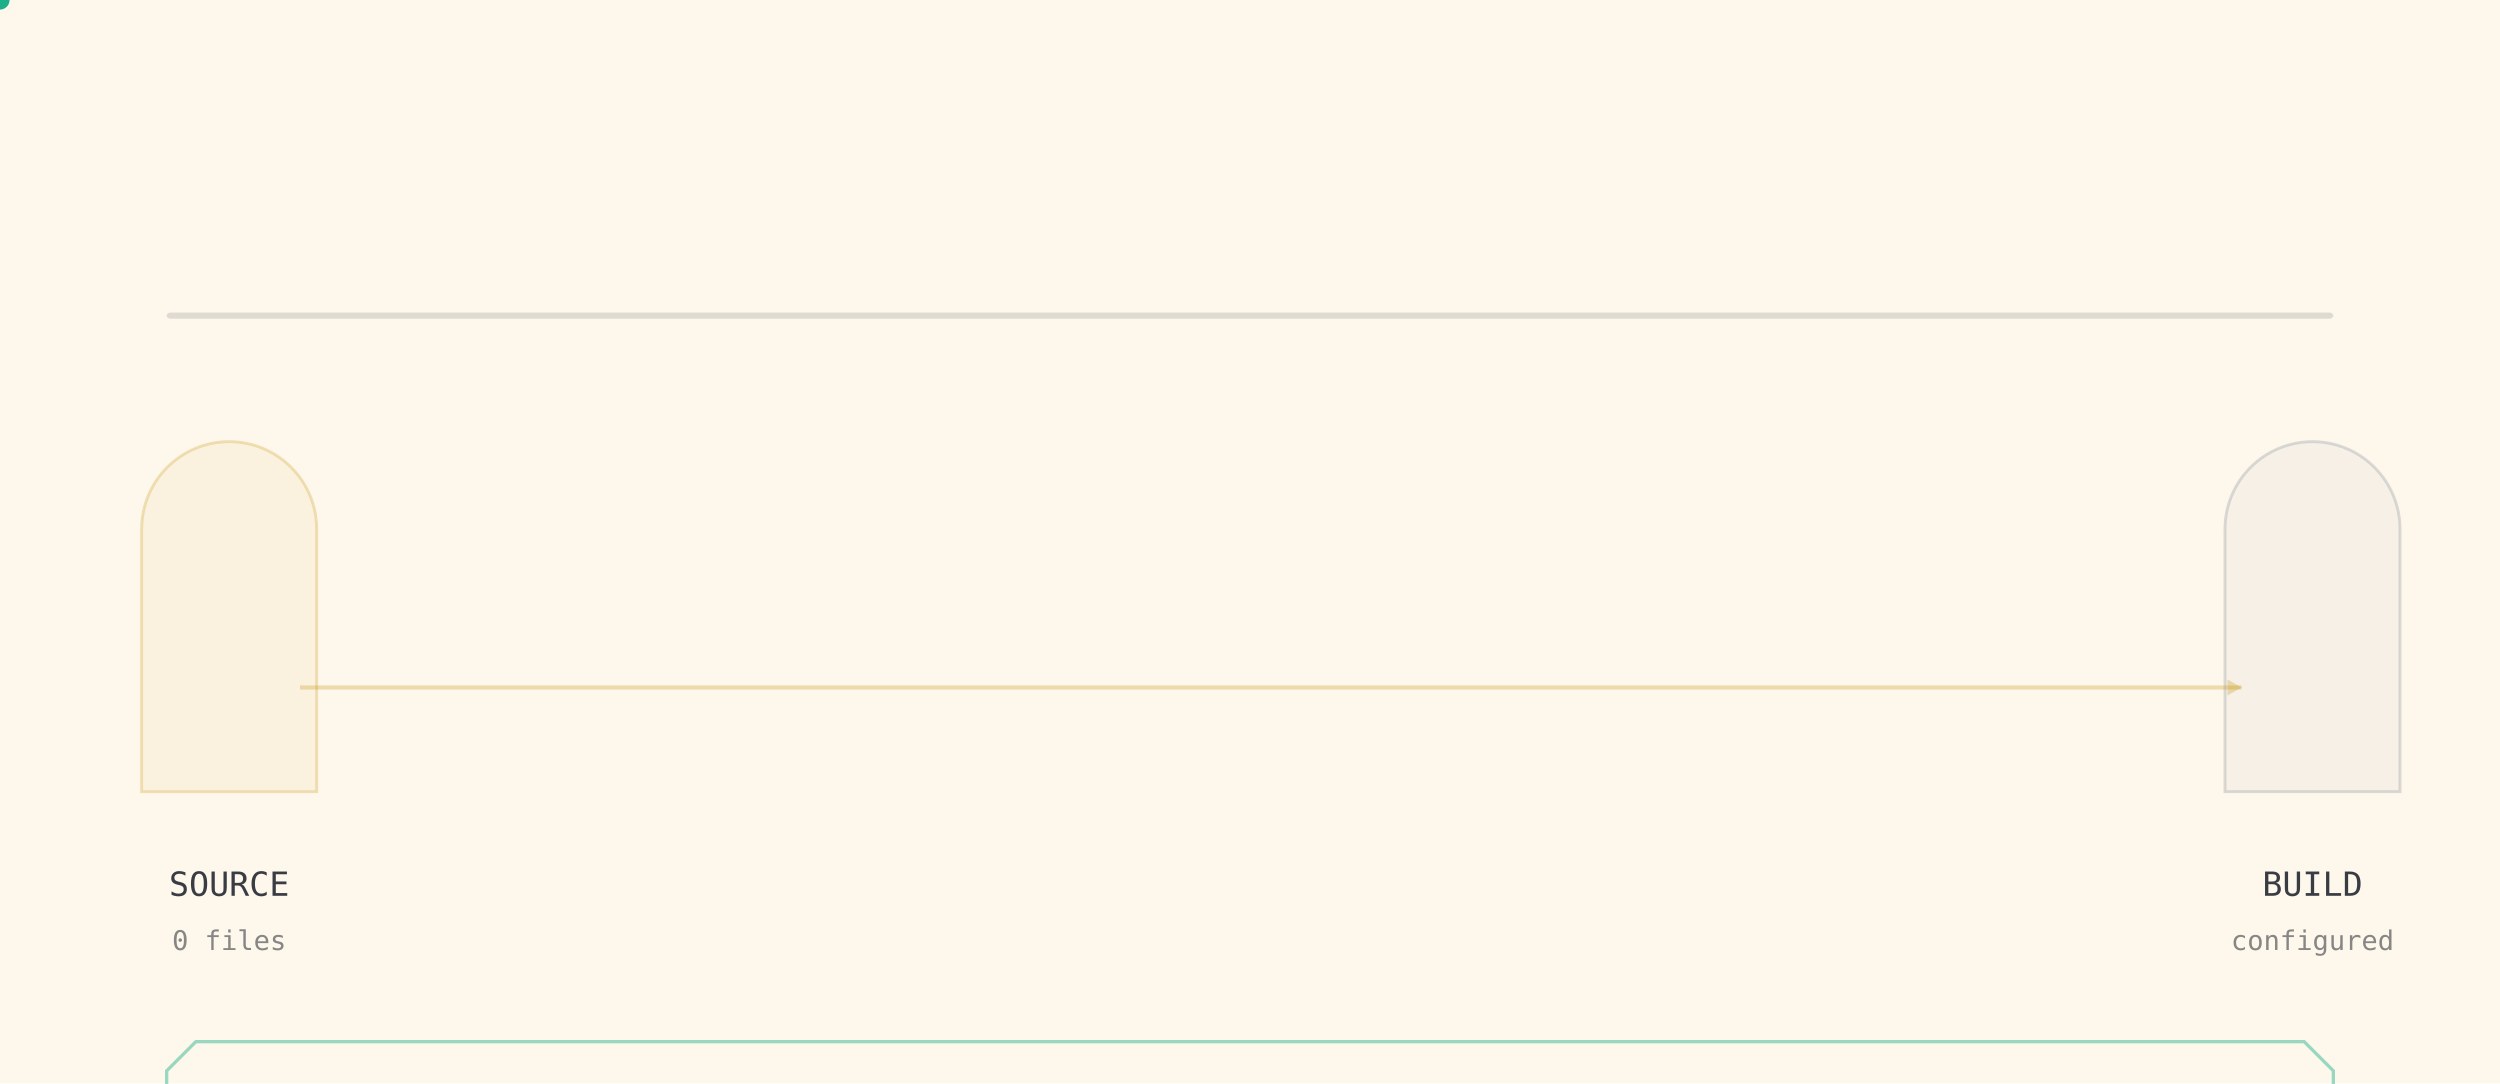
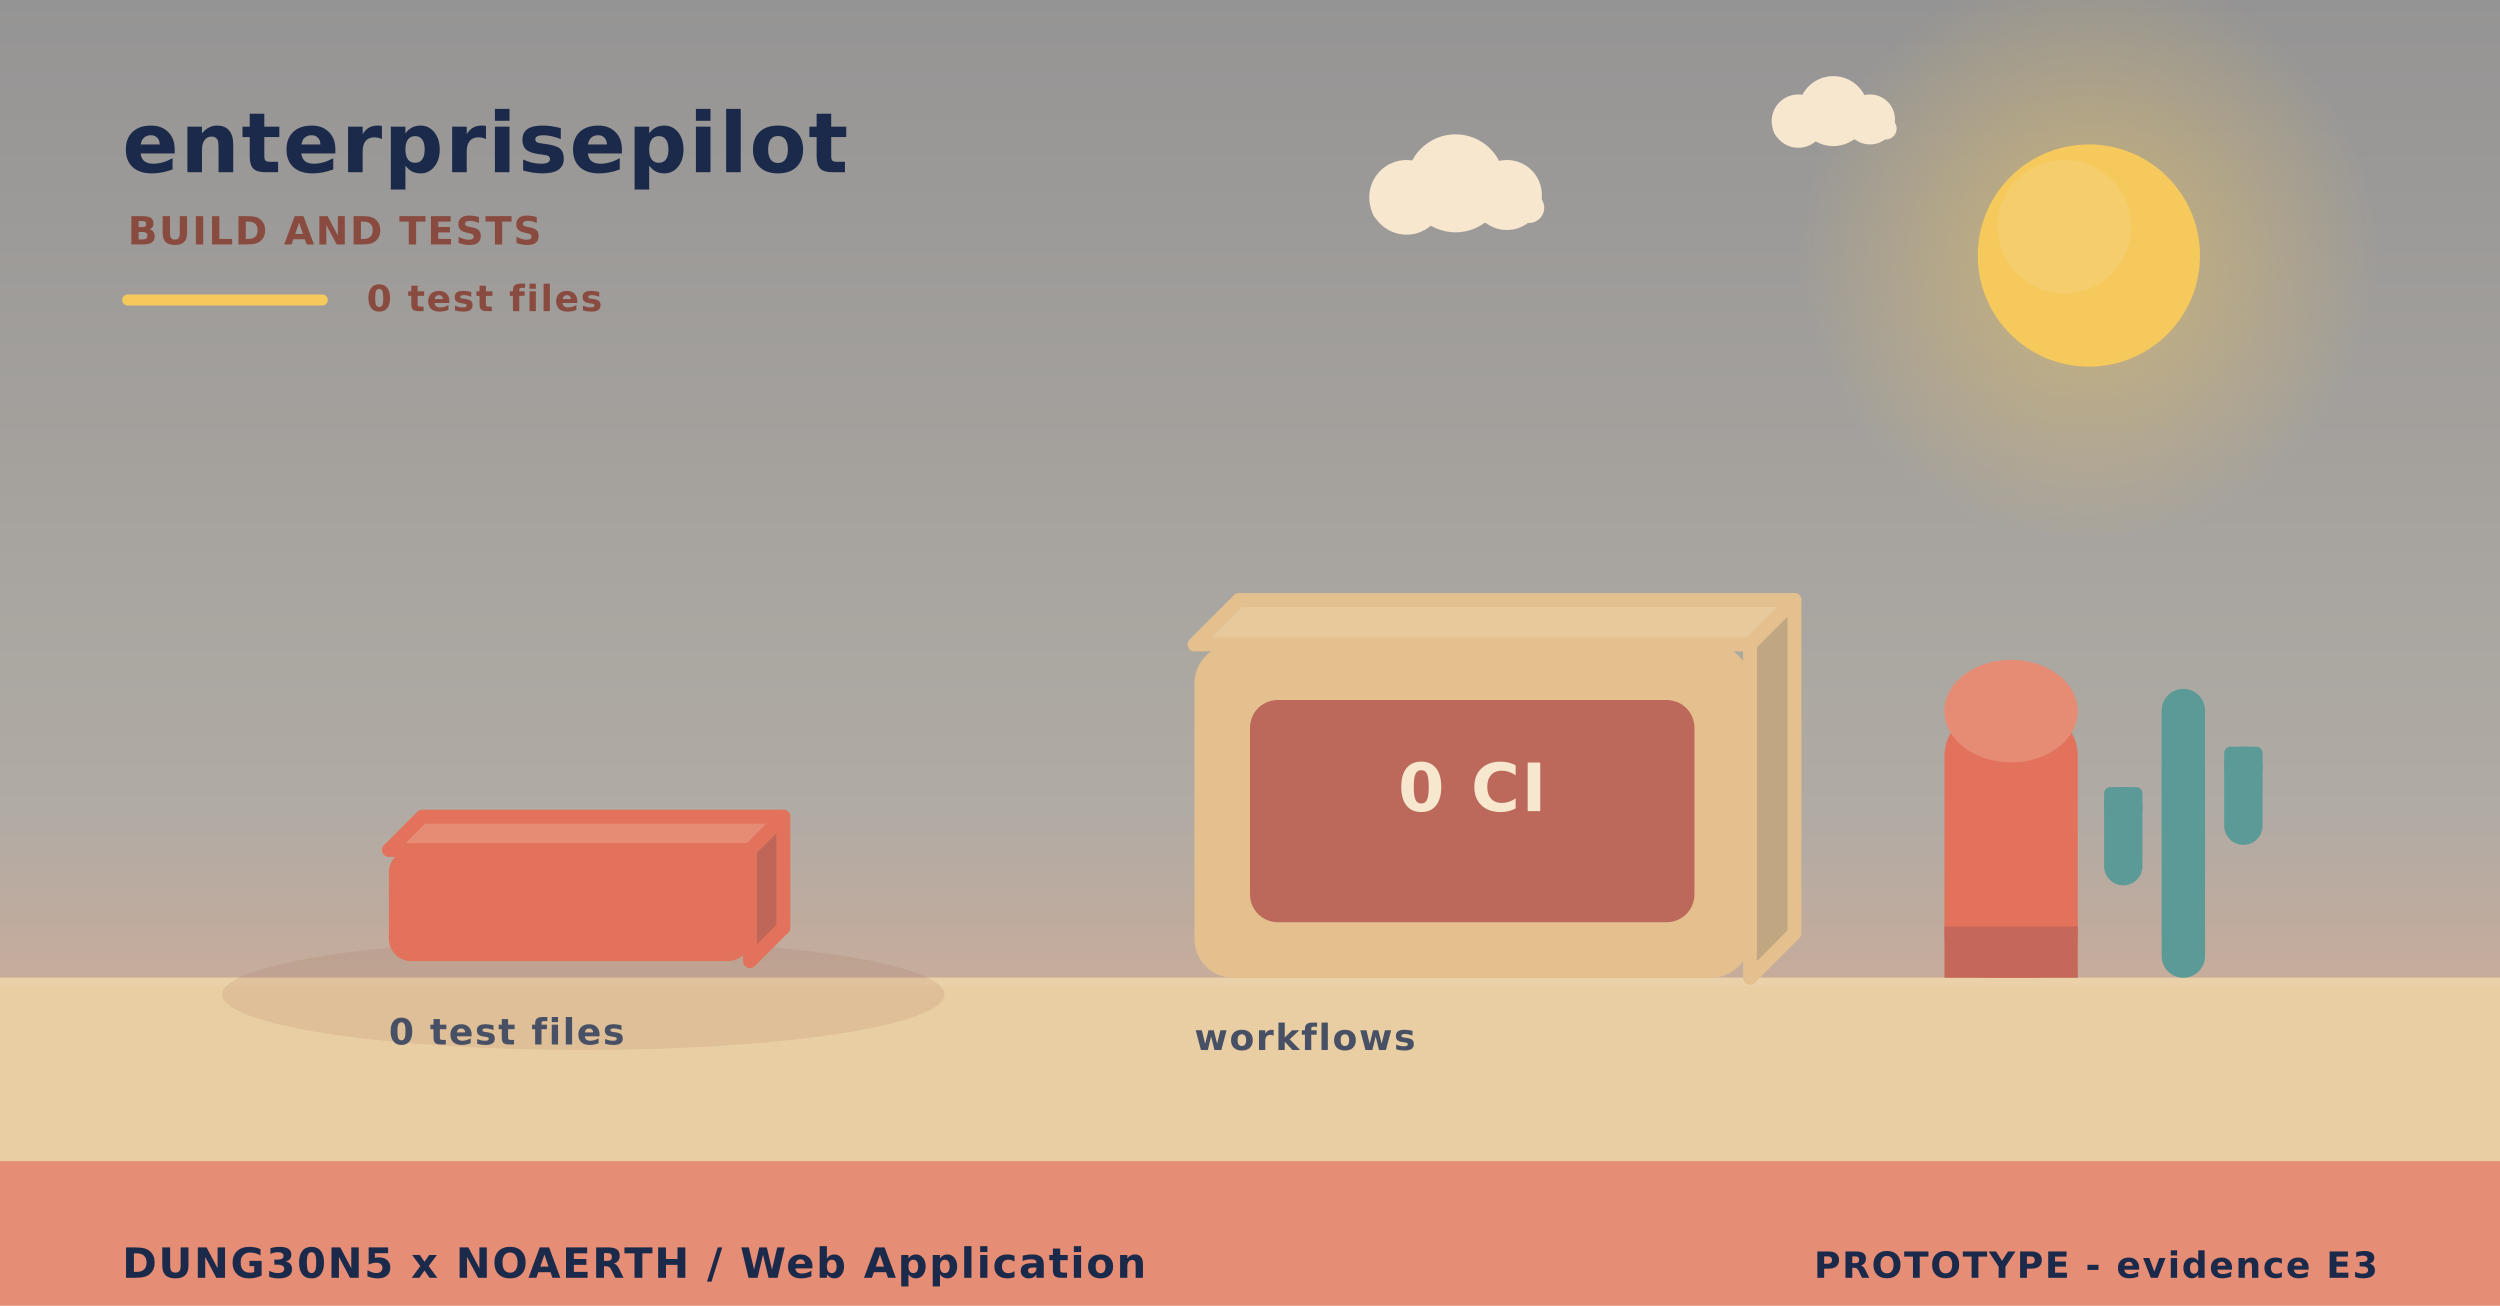
- <svg xmlns="http://www.w3.org/2000/svg" viewBox="0 0 1200 520" width="1200" height="520" role="img" aria-label="enterprisepilot build evidence">
-   <rect width="1200" height="520" fill="#fef8ec" />
-   <defs>
-     <linearGradient id="gb" x1="0" y1="0" x2="1" y2="1">
-       <stop offset="0%" stop-color="#c78f02" />
-       <stop offset="100%" stop-color="#6e7788" />
-     </linearGradient>
-   </defs>
-   <rect x="80.00" y="150.00" width="1040.00" height="3.00" rx="2.00" fill="rgba(37,40,49,0.140)" opacity="1.00" />
-   <path d="M68.00,380.00 L68.00,254.00 A42.00,42.00 0 0 1 152.00,254.00 L152.00,380.00 Z" fill="rgba(199,143,2,0.100)" opacity="0.55" stroke="rgba(199,143,2,0.450)" stroke-width="1.4" />
-   <polygon points="-192.26,189.00 -136.83,221.00 -136.83,157.00 -192.26,125.00" fill="#036148" opacity="0.95" />
-   <polygon points="-247.68,221.00 -192.26,253.00 -192.26,189.00 -247.68,157.00" fill="#565d6a" opacity="0.95" />
-   <polygon points="-192.26,125.00 -136.83,157.00 -192.26,189.00 -247.68,157.00" fill="#c78f02" opacity="0.95" />
-   <text x="110" y="430" font-family="ui-monospace,Menlo,monospace" font-size="16" fill="rgba(37,40,49,0.900)" text-anchor="middle">SOURCE</text>
-   <text x="110" y="456" font-family="ui-monospace,Menlo,monospace" font-size="13" fill="rgba(37,40,49,0.550)" text-anchor="middle">0 files</text>
-   <path d="M1068.00,380.00 L1068.00,254.00 A42.00,42.00 0 0 1 1152.00,254.00 L1152.00,380.00 Z" fill="rgba(110,119,136,0.100)" opacity="0.55" stroke="rgba(110,119,136,0.450)" stroke-width="1.4" />
-   <polygon points="673.77,689.00 729.19,721.00 729.19,657.00 673.77,625.00" fill="#036148" opacity="0.95" />
-   <polygon points="618.34,721.00 673.77,753.00 673.77,689.00 618.34,657.00" fill="#565d6a" opacity="0.95" />
-   <polygon points="673.77,625.00 729.19,657.00 673.77,689.00 618.34,657.00" fill="#6e7788" opacity="0.95" />
-   <text x="1110" y="430" font-family="ui-monospace,Menlo,monospace" font-size="16" fill="rgba(37,40,49,0.900)" text-anchor="middle">BUILD</text>
-   <text x="1110" y="456" font-family="ui-monospace,Menlo,monospace" font-size="13" fill="rgba(37,40,49,0.550)" text-anchor="middle">configured</text>
-   <line x1="144.00" y1="330.00" x2="1076.00" y2="330.00" stroke="rgba(199,143,2,0.500)" stroke-width="2.00" opacity="0.55" />
-   <polygon points="1076.00,330.00 1069.20,326.20 1069.20,333.80" fill="rgba(199,143,2,0.500)" opacity="0.55" />
-   <g opacity="0.9">
-     <circle cx="0.00" cy="0.00" r="4.60" fill="#05a77d" opacity="1.00" />
-     <animateTransform attributeName="transform" type="translate" values="144.00,330.00 1076.00,330.00" dur="4.8s" begin="0.0s" repeatCount="indefinite" />
-     <animateTransform attributeName="transform" type="translate" values="1076.00,330.00 144.00,330.00" dur="4.8s" begin="2.4s" repeatCount="indefinite" />
+ <svg xmlns="http://www.w3.org/2000/svg" width="900" height="470" viewBox="0 0 900 470" role="img" aria-label="enterprisepilot - how it is verified">
+   <linearGradient id="skyb" x1="0" y1="0" x2="0" y2="1">
+     <stop offset="0" stop-color="#959494" />
+     <stop offset="0.62" stop-color="#b0aba4" />
+     <stop offset="1" stop-color="#f3ad8a" />
+   </linearGradient>
+   <rect width="900" height="470" fill="url(#skyb)" />
+   <radialGradient id="sunb">
+     <stop offset="0.35" stop-color="#f5c95c" stop-opacity="0.34" />
+     <stop offset="1" stop-color="#f5c95c" stop-opacity="0" />
+   </radialGradient>
+   <circle cx="752" cy="92" r="104" fill="url(#sunb)" />
+   <circle cx="752" cy="92" r="40" fill="#f5c95c" />
+   <circle cx="743.2" cy="81.6" r="24" fill="#f5d27e" opacity="0.5" />
+   <g>
+     <circle cx="524" cy="66" r="17.64" fill="#f6e7ce" />
+     <circle cx="506.36" cy="71.04" r="13.44" fill="#f6e7ce" />
+     <circle cx="542.48" cy="70.2" r="12.6" fill="#f6e7ce" />
+     <rect x="493.76" y="69.36" width="62.16" height="10.92" rx="5.46" fill="#f6e7ce" />
+     <animateTransform attributeName="transform" type="translate" values="0 0;24 0;0 0" dur="36s" begin="0s" repeatCount="indefinite" />
  </g>
-   <path d="M94.00,500.00 H1106.00 L1120.00,514.00 V546.00 L1106.00,560.00 H94.00 L80.00,546.00 V514.00 Z" fill="none" stroke="rgba(5,167,125,0.500)" stroke-width="1.60" opacity="0.80" />
-   <text x="600" y="536" font-family="ui-monospace,Menlo,monospace" font-size="16" fill="rgba(5,167,125,0.950)" text-anchor="middle">no test suite present in this repository — shown as measured, not implied</text>
+   <g>
+     <circle cx="660" cy="40" r="12.6" fill="#f6e7ce" />
+     <circle cx="647.4" cy="43.6" r="9.6" fill="#f6e7ce" />
+     <circle cx="673.2" cy="43" r="9" fill="#f6e7ce" />
+     <rect x="638.4" y="42.4" width="44.4" height="7.8" rx="3.9" fill="#f6e7ce" />
+     <animateTransform attributeName="transform" type="translate" values="0 0;-18 0;0 0" dur="46s" begin="3s" repeatCount="indefinite" />
+   </g>
+   <rect x="0" y="352" width="900" height="118" fill="#e9cda3" />
+   <rect x="0" y="352" width="900" height="3" fill="#ebd1a9" />
+   <text x="44" y="62" font-family="Verdana,DejaVu Sans,sans-serif" font-size="30" font-weight="700" letter-spacing="0.6" fill="#1b2a4a" text-anchor="start">enterprisepilot</text>
+   <text x="46" y="88" font-family="Verdana,DejaVu Sans,sans-serif" font-size="14" font-weight="700" letter-spacing="0.6" fill="#894b3f" text-anchor="start">BUILD AND TESTS</text>
+   <rect x="44" y="106" width="74" height="4" rx="2" fill="#f5c95c" />
+   <text x="132" y="112" font-family="Verdana,DejaVu Sans,sans-serif" font-size="13" font-weight="700" letter-spacing="0.6" fill="#894b3f" text-anchor="start">0 test files</text>
+   <ellipse cx="210" cy="358" rx="130" ry="20" fill="rgba(138,90,68,0.11)" />
+   <g>
+     <path d="M140,306 L270,306 L282,294 L152,294 Z" fill="#e68c74" stroke="#e2725b" stroke-width="5" stroke-linejoin="round" />
+     <path d="M270,306 L282,294 L282,334 L270,346 Z" fill="#c06658" stroke="#e2725b" stroke-width="5" stroke-linejoin="round" />
+     <rect x="140" y="306" width="130" height="40" rx="8" fill="#e2725b" />
+     <animateTransform attributeName="transform" type="translate" values="0 10;0 0" dur="0.8s" begin="0.5s" fill="freeze" />
+   </g>
+   <text x="140" y="376" font-family="Verdana,DejaVu Sans,sans-serif" font-size="13" font-weight="700" letter-spacing="0.6" fill="#475064" text-anchor="start">0 test files</text>
+   <path d="M430,232 L630,232 L646,216 L446,216 Z" fill="#e7c99b" stroke="#e3c08d" stroke-width="5" stroke-linejoin="round" />
+   <path d="M630,232 L646,216 L646,336 L630,352 Z" fill="#c1a682" stroke="#e3c08d" stroke-width="5" stroke-linejoin="round" />
+   <rect x="430" y="232" width="200" height="120" rx="14" fill="#e3c08d" />
+   <rect x="450" y="252" width="160" height="80" rx="10" fill="#ba6458" opacity="0.94" />
+   <text x="530" y="292" font-family="Verdana,DejaVu Sans,sans-serif" font-size="24" font-weight="700" letter-spacing="0.6" fill="#f6e7ce" text-anchor="middle">0 CI</text>
+   <text x="430" y="378" font-family="Verdana,DejaVu Sans,sans-serif" font-size="13" font-weight="700" letter-spacing="0.6" fill="#475064" text-anchor="start">workflows</text>
+   <rect x="700" y="256" width="48" height="96" rx="16" fill="#e2725b" />
+   <ellipse cx="724" cy="256" rx="24" ry="18.46" fill="#e68c74" />
+   <rect x="700" y="333.54" width="48" height="18.46" fill="#c66859" />
+   <rect x="778.18" y="248" width="15.64" height="104" rx="7.82" fill="#5b9a97" />
+   <rect x="757.48" y="283.36" width="13.8" height="35.36" rx="6.9" fill="#5b9a97" />
+   <rect x="757.48" y="283.36" width="13.8" height="10.4" rx="2.3" fill="#5b9a97" />
+   <rect x="800.72" y="268.8" width="13.8" height="35.36" rx="6.9" fill="#5b9a97" />
+   <rect x="800.72" y="268.8" width="13.8" height="10.4" rx="2.3" fill="#5b9a97" />
+   <rect x="0" y="418" width="900" height="52" rx="0" fill="#e68972" opacity="0.94" />
+   <text x="44" y="460" font-family="Verdana,DejaVu Sans,sans-serif" font-size="15" font-weight="700" letter-spacing="0.6" fill="#1b2a4a" text-anchor="start">DUNG30N5 x NOAERTH  /  Web Application</text>
+   <text x="856" y="460" font-family="Verdana,DejaVu Sans,sans-serif" font-size="13" font-weight="700" letter-spacing="0.6" fill="#1b2a4a" text-anchor="end">PROTOTYPE  -  evidence E3</text>
</svg>
